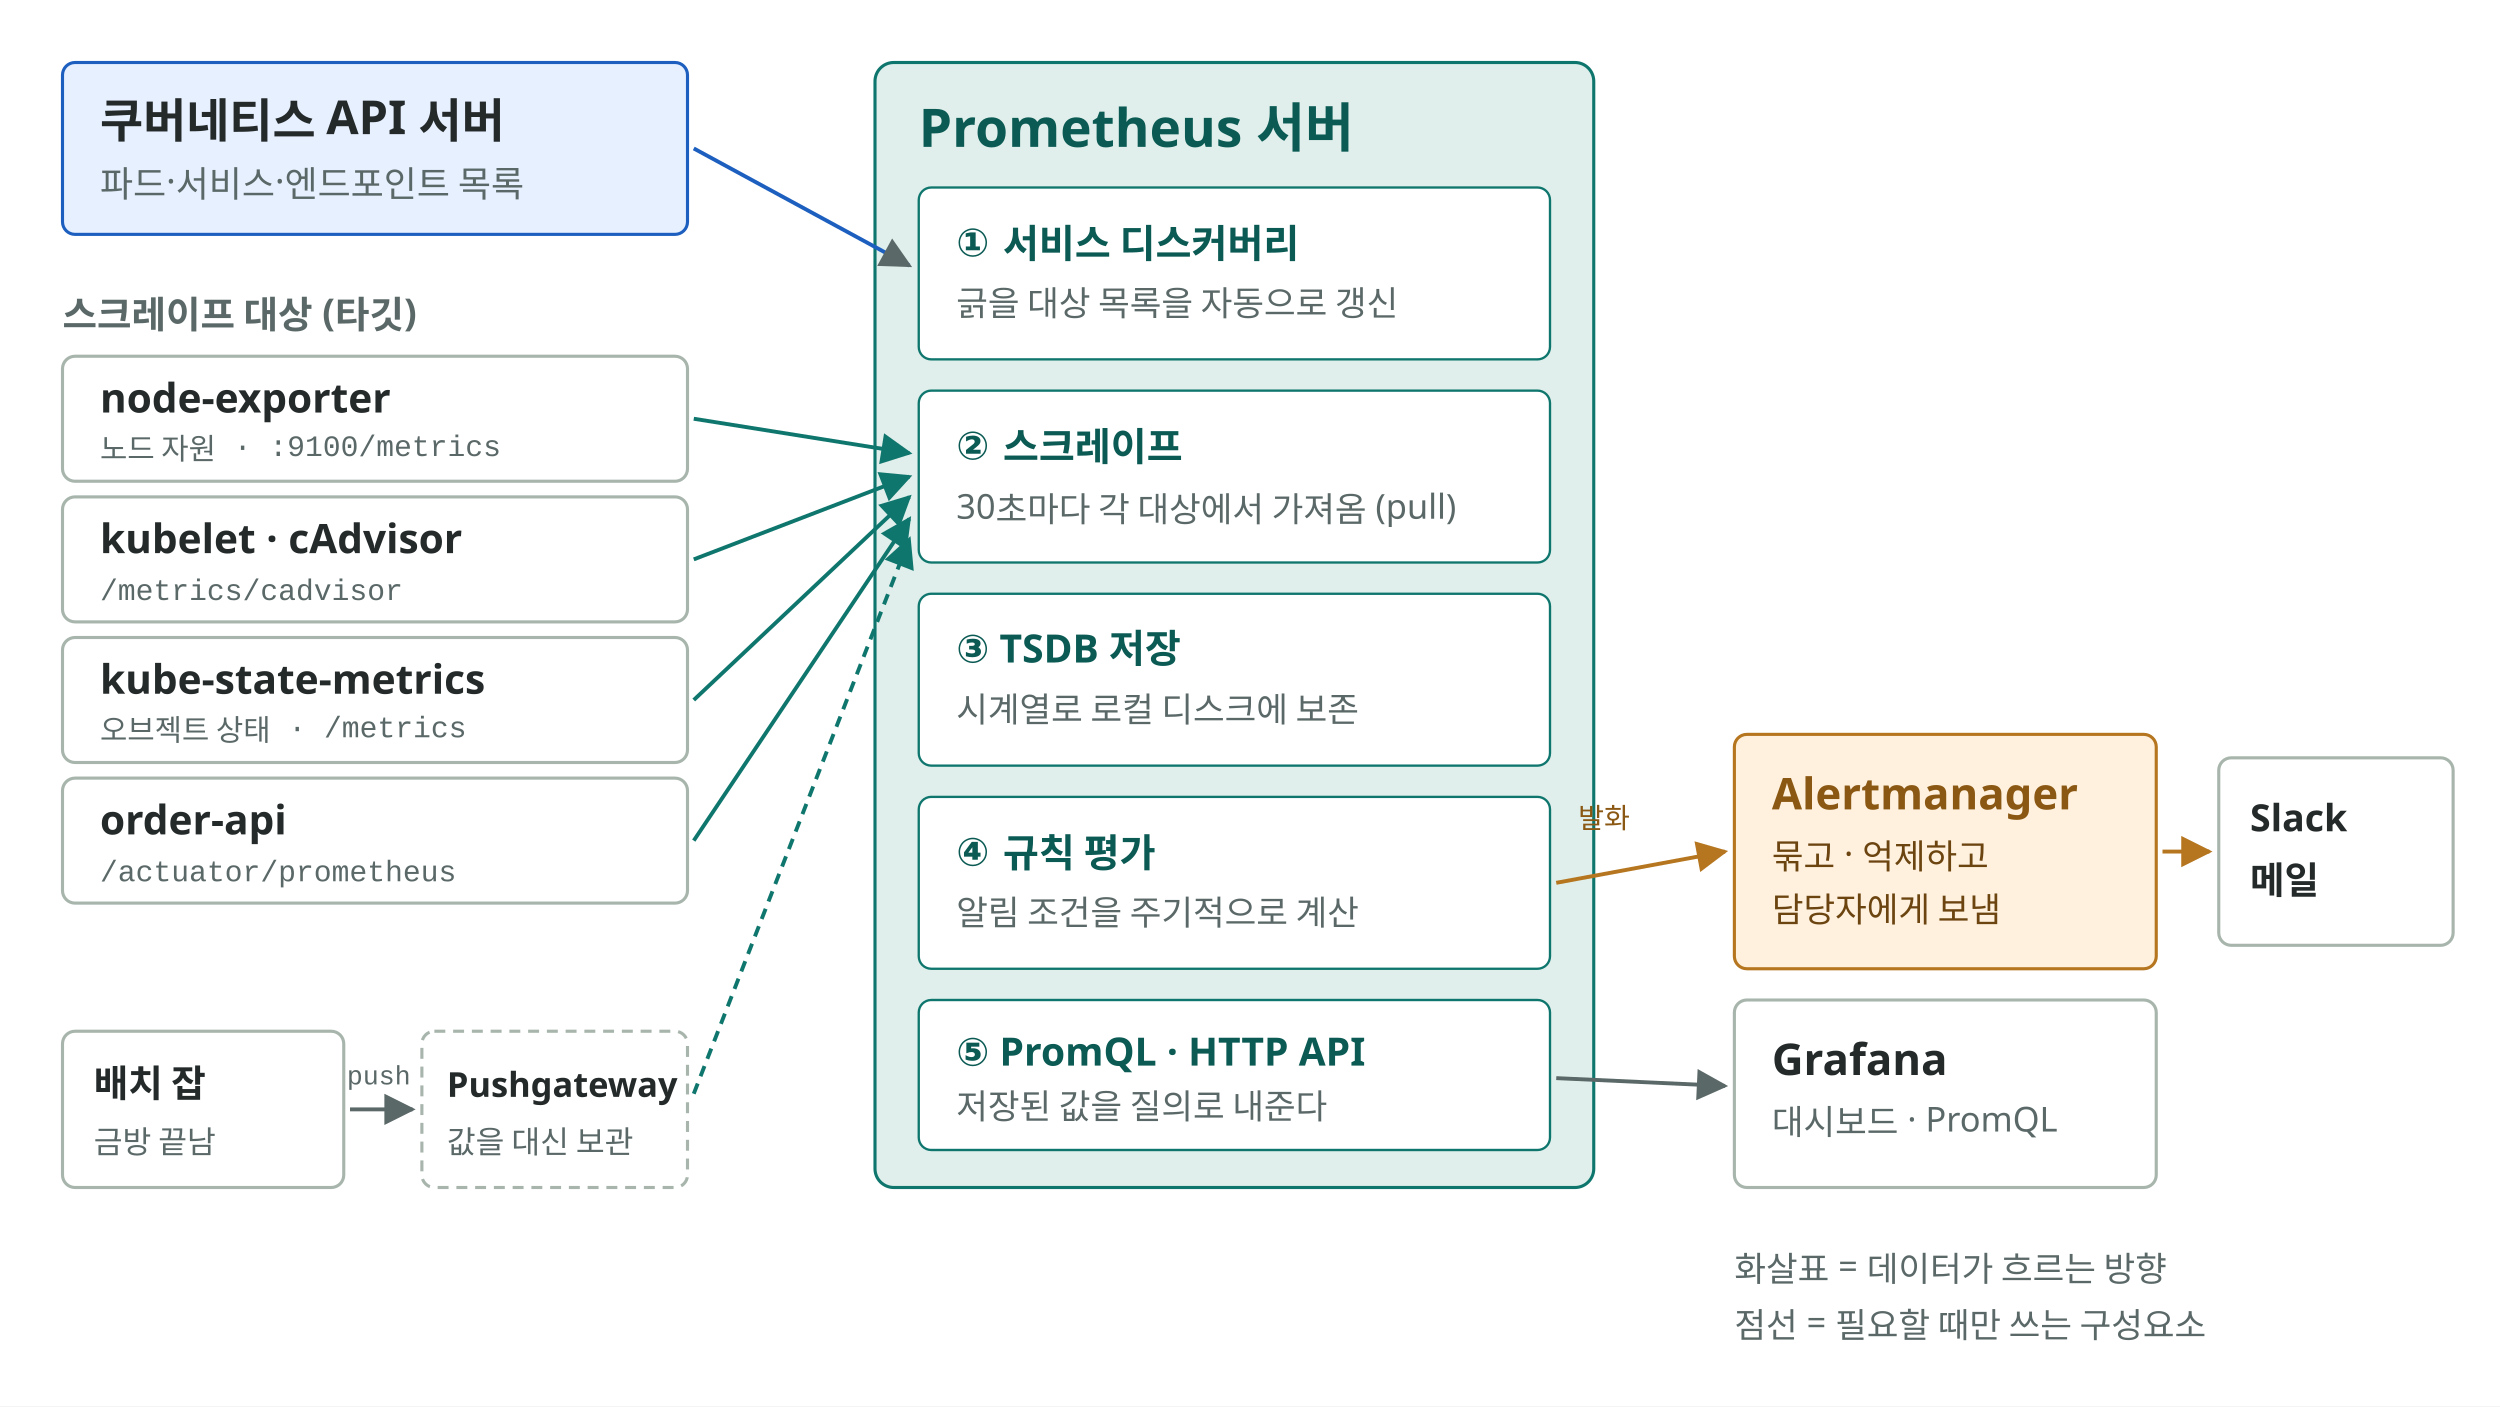
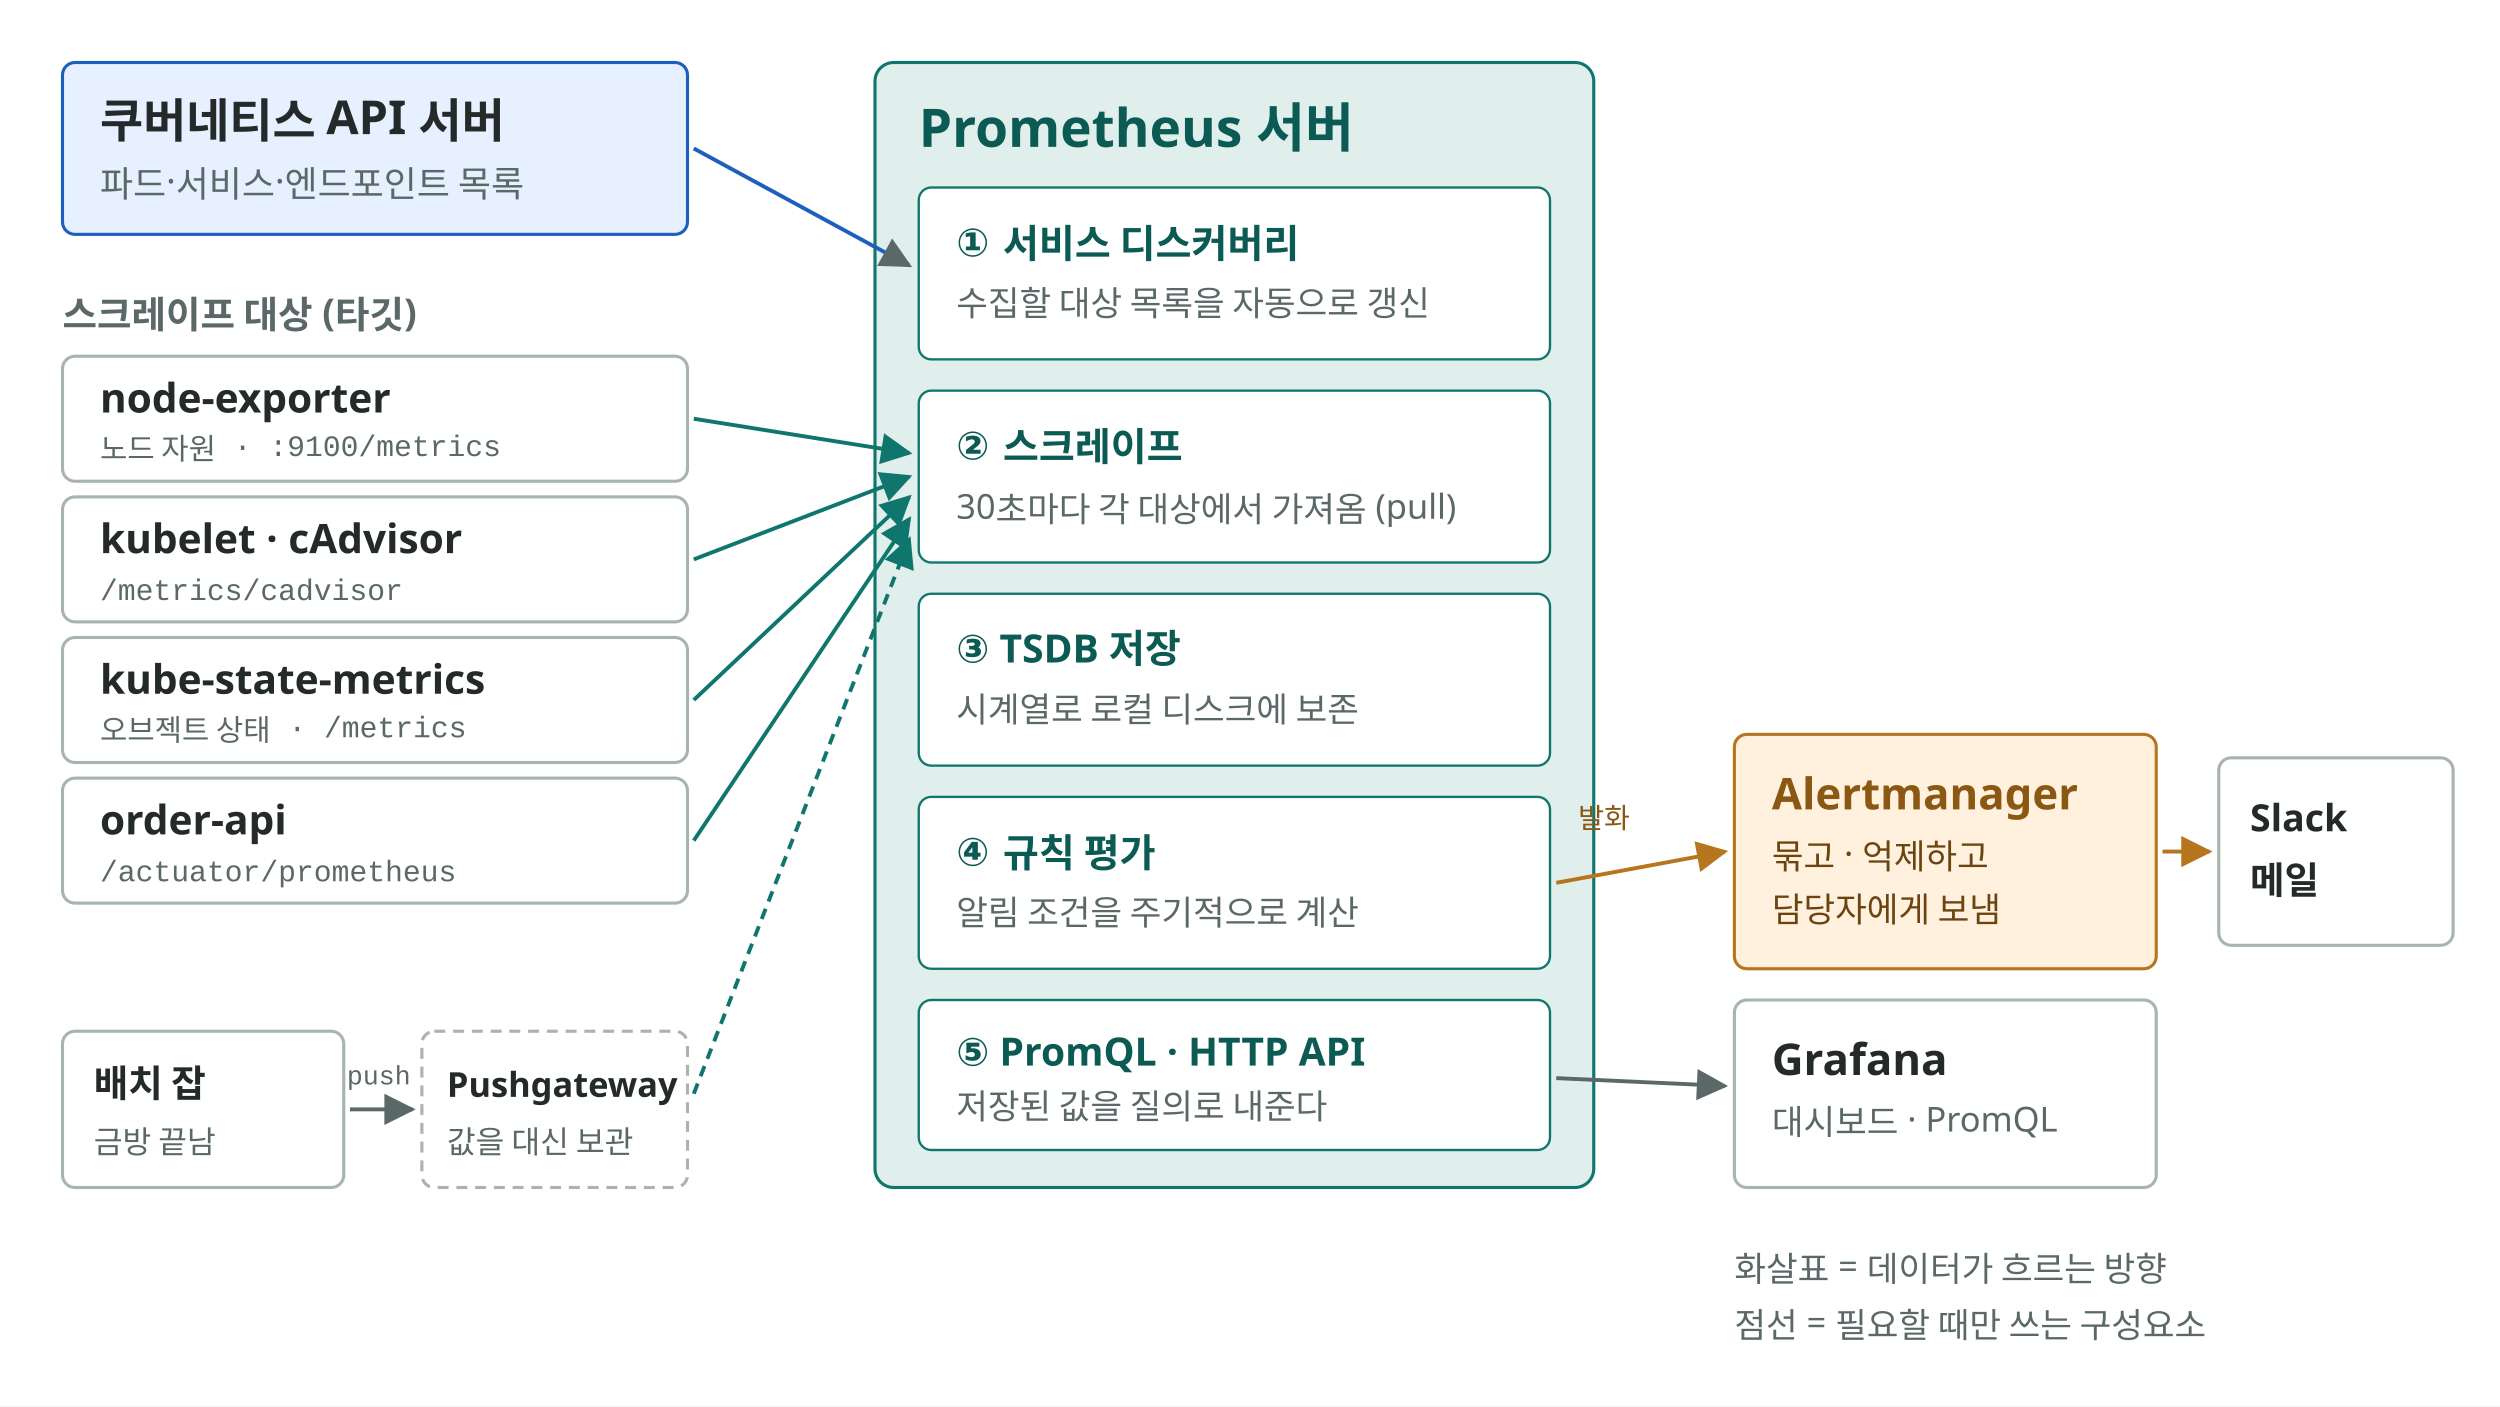
<svg xmlns="http://www.w3.org/2000/svg" viewBox="0 0 1600 900" role="img" aria-labelledby="t7 d7">
  <defs>
    <marker id="a7" viewBox="0 0 10 10" refX="9" refY="5" markerWidth="8" markerHeight="8" orient="auto-start-reverse">
      <path d="M0,0 L10,5 L0,10 z" fill="#5A6867" />
    </marker>
    <marker id="a7t" viewBox="0 0 10 10" refX="9" refY="5" markerWidth="8" markerHeight="8" orient="auto-start-reverse">
      <path d="M0,0 L10,5 L0,10 z" fill="#0F766E" />
    </marker>
    <marker id="a7y" viewBox="0 0 10 10" refX="9" refY="5" markerWidth="8" markerHeight="8" orient="auto-start-reverse">
      <path d="M0,0 L10,5 L0,10 z" fill="#B5761F" />
    </marker>
  </defs>
  <style>
    .t{font-family:Pretendard,'Apple SD Gothic Neo','Noto Sans KR',sans-serif;fill:#24292A}
    .s{font-family:Pretendard,'Apple SD Gothic Neo','Noto Sans KR',sans-serif;fill:#5A6867}
    .m{font-family:'SFMono-Regular',Consolas,'Liberation Mono',monospace;fill:#5A6867}
    .box{fill:#FFFFFF;stroke:#A7B5AC;stroke-width:2}
    .teal{fill:#E0EFEB;stroke:#0F766E;stroke-width:2}
    .in{fill:#FFFFFF;stroke:#0F766E;stroke-width:1.5}
    .yel{fill:#FFF1DE;stroke:#B5761F;stroke-width:2}
    .blu{fill:#E7F0FF;stroke:#1D5FBF;stroke-width:2}
  </style>
  <rect width="1600" height="900" fill="#FFFFFF" />
  <rect class="blu" x="40" y="40" width="400" height="110" rx="8" />
  <text class="t" x="64" y="88" font-size="30" font-weight="700">쿠버네티스 API 서버</text>
  <text class="s" x="64" y="126" font-size="23">파드·서비스·엔드포인트 목록</text>
  <text class="t" x="40" y="210" font-size="24" font-weight="700" style="fill:#5A6867">스크레이프 대상 (타깃)</text>
  <rect class="box" x="40" y="228" width="400" height="80" rx="8" />
  <text class="t" x="64" y="264" font-size="26" font-weight="700">node-exporter</text>
  <text class="m" x="64" y="294" font-size="19">노드 자원 · :9100/metrics</text>
  <rect class="box" x="40" y="318" width="400" height="80" rx="8" />
  <text class="t" x="64" y="354" font-size="26" font-weight="700">kubelet · cAdvisor</text>
  <text class="m" x="64" y="384" font-size="19">/metrics/cadvisor</text>
  <rect class="box" x="40" y="408" width="400" height="80" rx="8" />
  <text class="t" x="64" y="444" font-size="26" font-weight="700">kube-state-metrics</text>
  <text class="m" x="64" y="474" font-size="19">오브젝트 상태 · /metrics</text>
  <rect class="box" x="40" y="498" width="400" height="80" rx="8" />
  <text class="t" x="64" y="534" font-size="26" font-weight="700">order-api</text>
  <text class="m" x="64" y="564" font-size="19">/actuator/prometheus</text>
  <rect class="box" x="40" y="660" width="180" height="100" rx="8" />
  <text class="t" x="60" y="702" font-size="24" font-weight="700">배치 잡</text>
  <text class="s" x="60" y="738" font-size="20">금방 끝남</text>
  <rect class="box" x="270" y="660" width="170" height="100" rx="8" stroke-dasharray="7 5" />
  <text class="t" x="286" y="702" font-size="22" font-weight="700">Pushgateway</text>
  <text class="s" x="286" y="738" font-size="20">값을 대신 보관</text>
  <path d="M224 710 L264 710" stroke="#5A6867" stroke-width="2.5" fill="none" marker-end="url(#a7)" />
  <text class="m" x="222" y="694" font-size="17">push</text>
  <rect class="teal" x="560" y="40" width="460" height="720" rx="12" />
  <text class="t" x="588" y="94" font-size="34" font-weight="700" style="fill:#0B5A54">Prometheus 서버</text>
  <rect class="in" x="588" y="120" width="404" height="110" rx="8" />
  <text class="t" x="612" y="164" font-size="25" font-weight="700" style="fill:#0B5A54">① 서비스 디스커버리</text>
-   <text class="s" x="612" y="202" font-size="22">긁을 대상 목록을 자동으로 갱신</text>
+   <text class="s" x="612" y="202" font-size="22">수집할 대상 목록을 자동으로 갱신</text>
  <rect class="in" x="588" y="250" width="404" height="110" rx="8" />
  <text class="t" x="612" y="294" font-size="25" font-weight="700" style="fill:#0B5A54">② 스크레이프</text>
  <text class="s" x="612" y="332" font-size="22">30초마다 각 대상에서 가져옴 (pull)</text>
  <rect class="in" x="588" y="380" width="404" height="110" rx="8" />
  <text class="t" x="612" y="424" font-size="25" font-weight="700" style="fill:#0B5A54">③ TSDB 저장</text>
  <text class="s" x="612" y="462" font-size="22">시계열로 로컬 디스크에 보존</text>
  <rect class="in" x="588" y="510" width="404" height="110" rx="8" />
  <text class="t" x="612" y="554" font-size="25" font-weight="700" style="fill:#0B5A54">④ 규칙 평가</text>
  <text class="s" x="612" y="592" font-size="22">알림 조건을 주기적으로 계산</text>
  <rect class="in" x="588" y="640" width="404" height="96" rx="8" />
  <text class="t" x="612" y="682" font-size="25" font-weight="700" style="fill:#0B5A54">⑤ PromQL · HTTP API</text>
  <text class="s" x="612" y="716" font-size="22">저장된 값을 질의로 내준다</text>
  <path d="M444 95 L582 170" stroke="#1D5FBF" stroke-width="2.5" fill="none" marker-end="url(#a7)" />
  <path d="M444 268 L582 290" stroke="#0F766E" stroke-width="2.5" fill="none" marker-end="url(#a7t)" />
  <path d="M444 358 L582 305" stroke="#0F766E" stroke-width="2.5" fill="none" marker-end="url(#a7t)" />
  <path d="M444 448 L582 318" stroke="#0F766E" stroke-width="2.5" fill="none" marker-end="url(#a7t)" />
  <path d="M444 538 L582 332" stroke="#0F766E" stroke-width="2.5" fill="none" marker-end="url(#a7t)" />
  <path d="M444 700 L582 345" stroke="#0F766E" stroke-width="2.5" stroke-dasharray="7 5" fill="none" marker-end="url(#a7t)" />
  <rect class="yel" x="1110" y="470" width="270" height="150" rx="8" />
  <text class="t" x="1134" y="518" font-size="28" font-weight="700" style="fill:#8A5813">Alertmanager</text>
  <text class="s" x="1134" y="556" font-size="22" style="fill:#6B4410">묶고 · 억제하고</text>
  <text class="s" x="1134" y="590" font-size="22" style="fill:#6B4410">담당자에게 보냄</text>
  <path d="M996 565 L1104 545" stroke="#B5761F" stroke-width="2.5" fill="none" marker-end="url(#a7y)" />
  <text class="m" x="1010" y="530" font-size="18" style="fill:#8A5813">발화</text>
  <rect class="box" x="1420" y="485" width="150" height="120" rx="8" />
  <text class="t" x="1440" y="532" font-size="24" font-weight="700">Slack</text>
  <text class="t" x="1440" y="572" font-size="24" font-weight="700">메일</text>
  <path d="M1384 545 L1414 545" stroke="#B5761F" stroke-width="2.5" fill="none" marker-end="url(#a7y)" />
  <rect class="box" x="1110" y="640" width="270" height="120" rx="8" />
  <text class="t" x="1134" y="688" font-size="28" font-weight="700">Grafana</text>
  <text class="s" x="1134" y="726" font-size="22">대시보드 · PromQL</text>
  <path d="M996 690 L1104 695" stroke="#5A6867" stroke-width="2.5" fill="none" marker-end="url(#a7)" />
  <text class="t" x="1110" y="820" font-size="22" style="fill:#5A6867">화살표 = 데이터가 흐르는 방향</text>
  <text class="t" x="1110" y="856" font-size="22" style="fill:#5A6867">점선 = 필요할 때만 쓰는 구성요소</text>
</svg>
